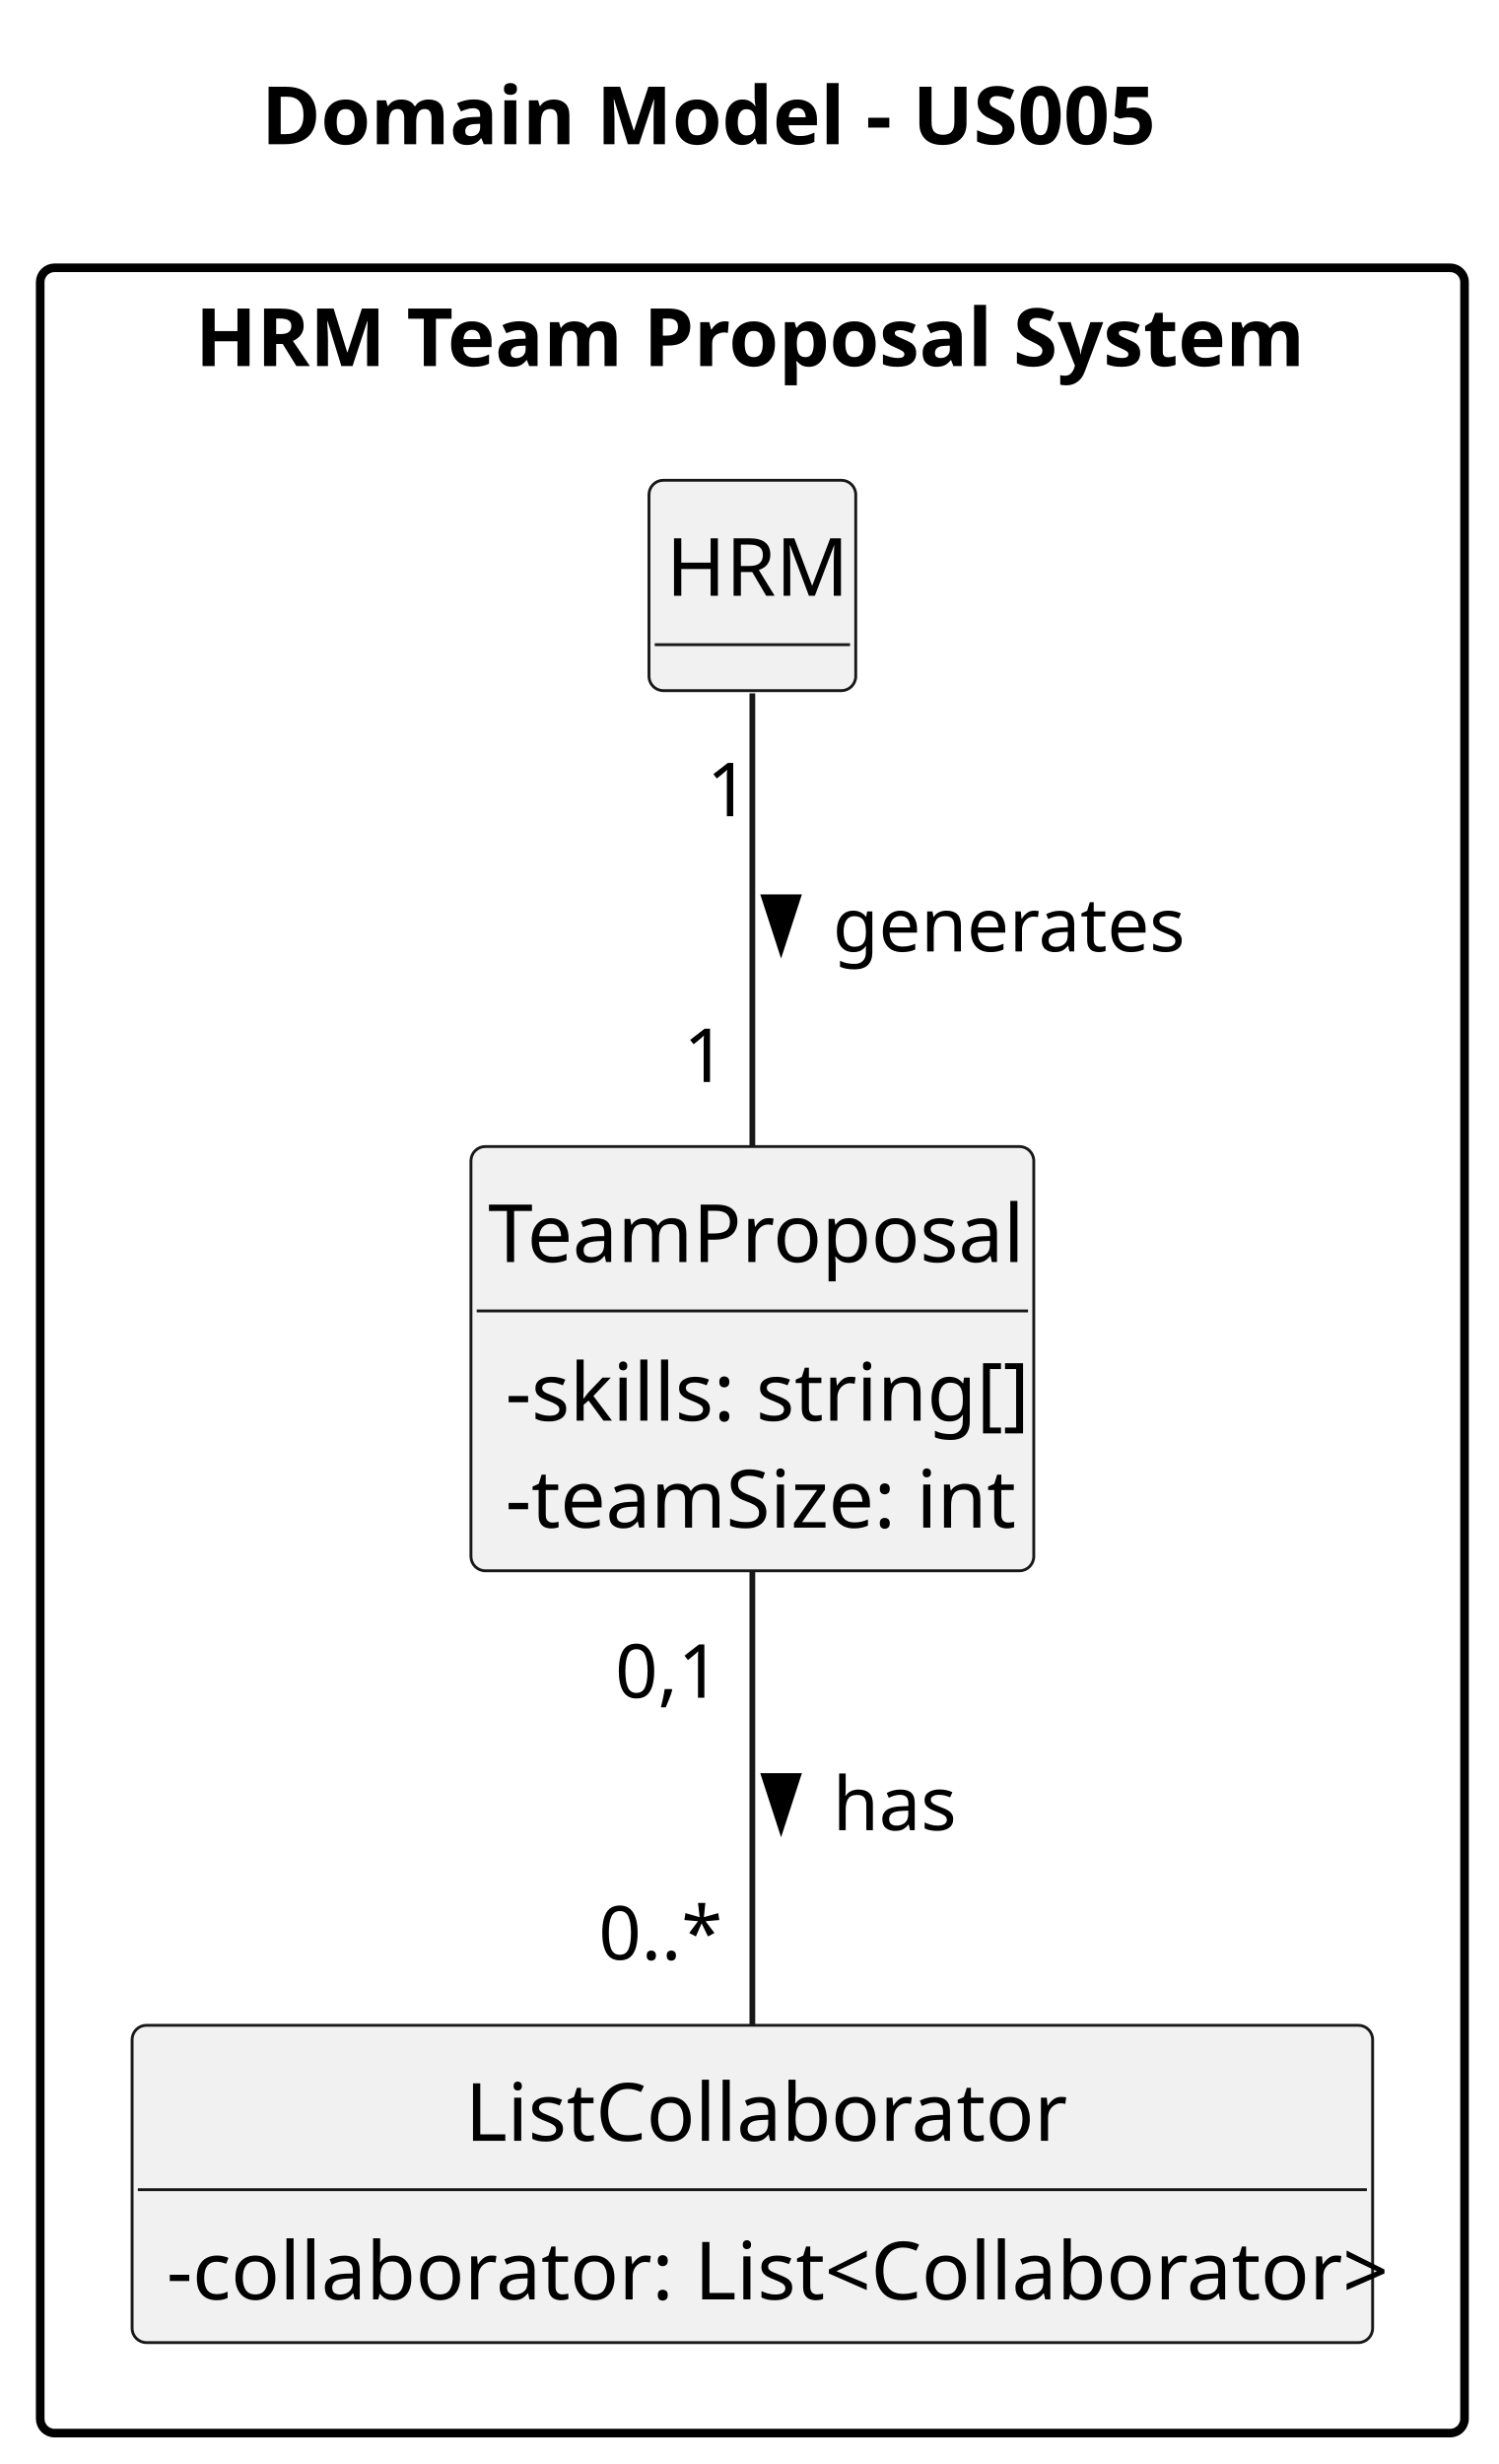
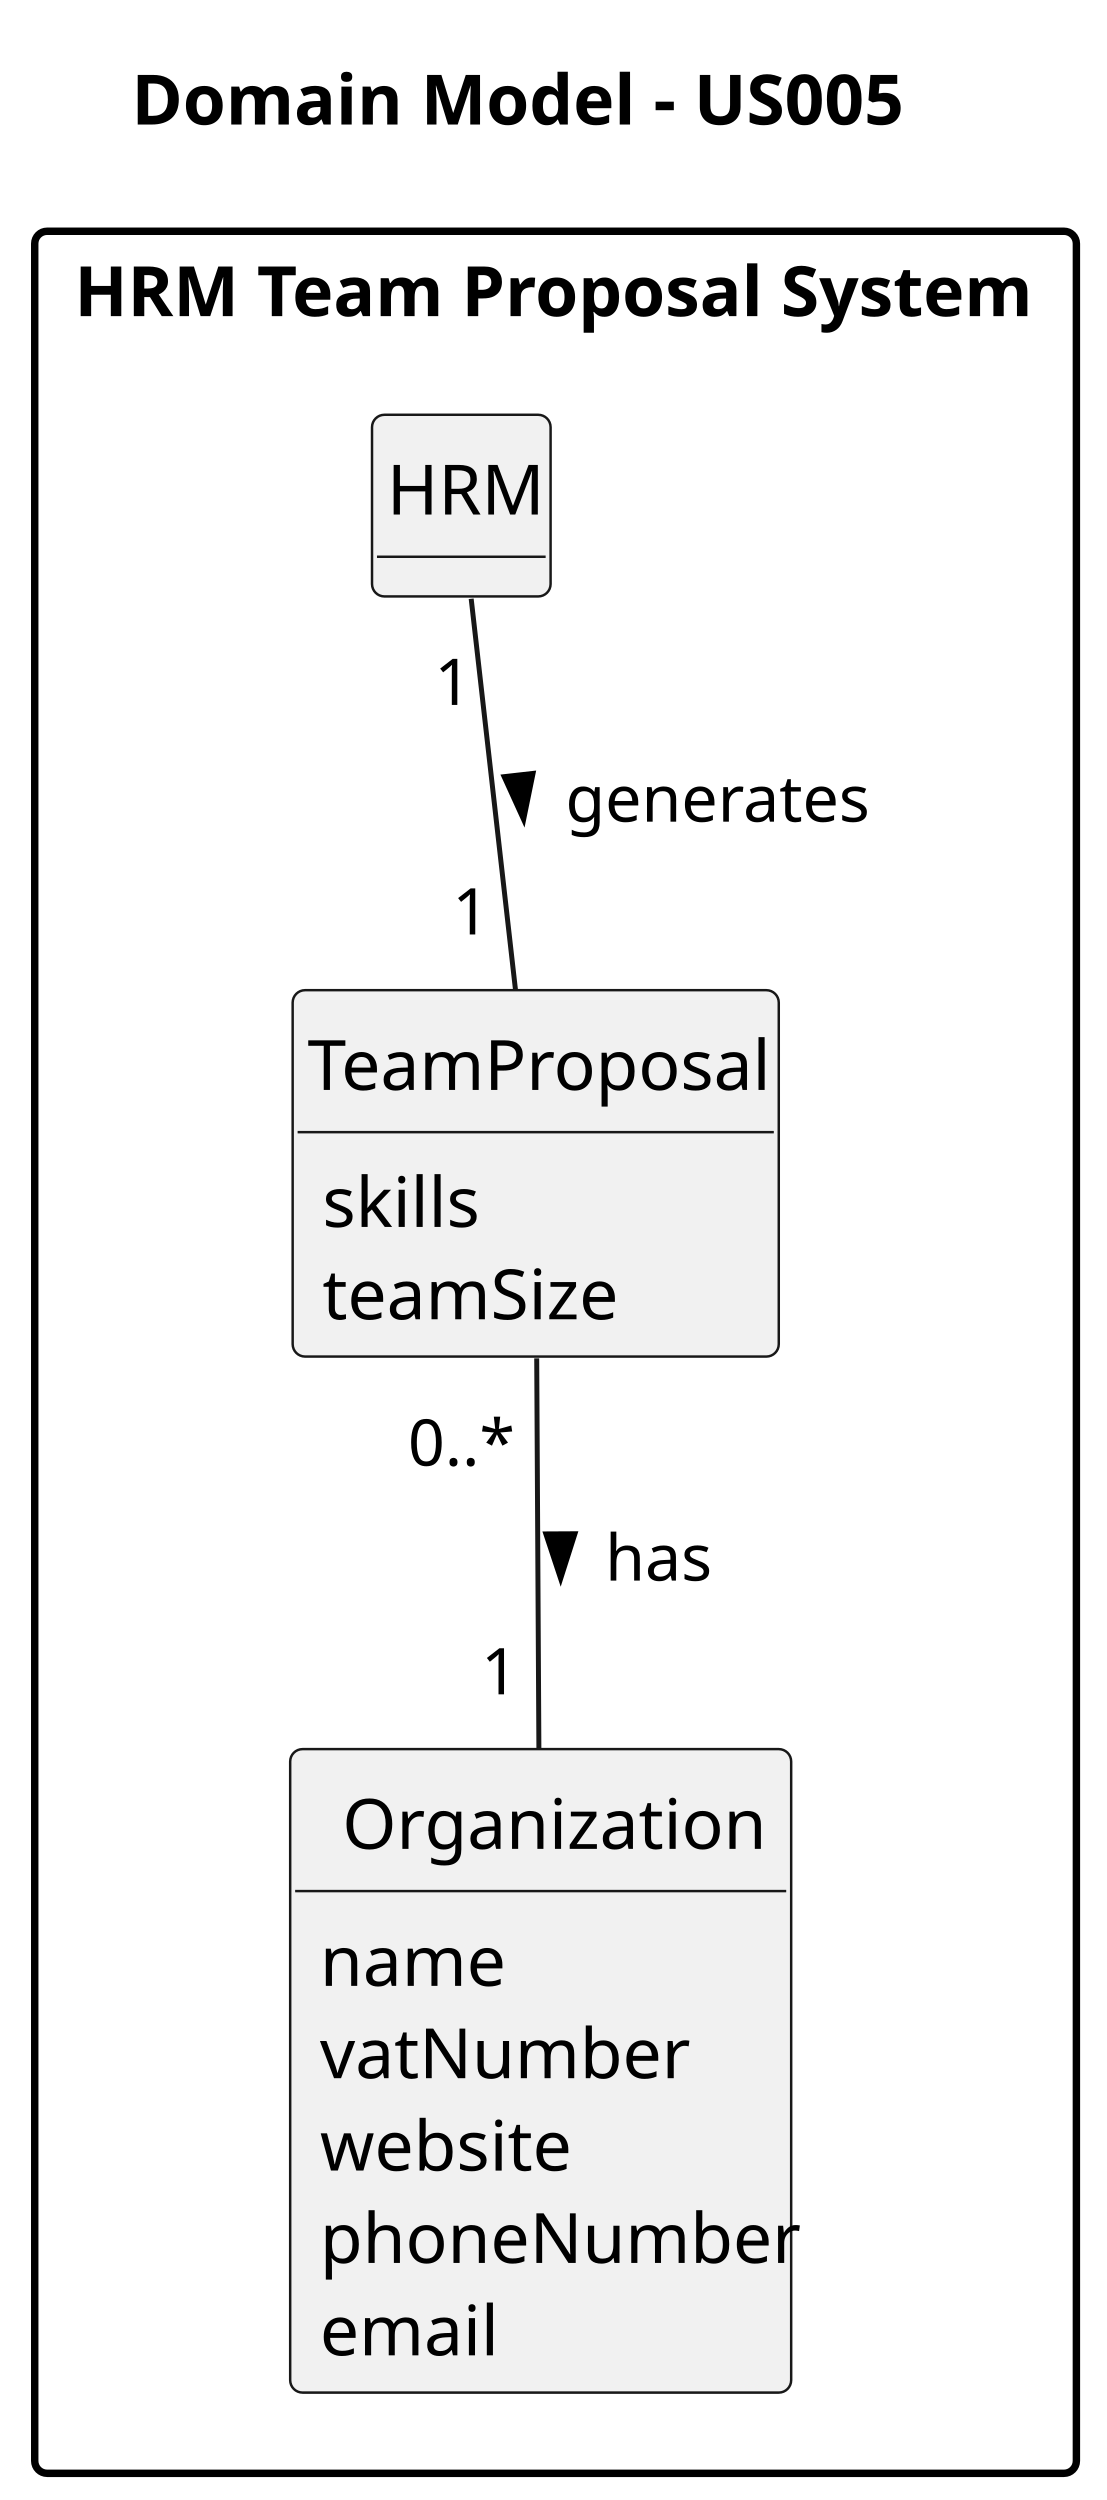
- <svg xmlns="http://www.w3.org/2000/svg" contentStyleType="text/css" height="429px" preserveAspectRatio="none" style="width:261px;height:429px;background:#FFFFFF;" version="1.1" viewBox="0 0 261 429" width="261px" zoomAndPan="magnify">
+ <svg xmlns="http://www.w3.org/2000/svg" contentStyleType="text/css" height="504px" preserveAspectRatio="none" style="width:223px;height:504px;background:#FFFFFF;" version="1.1" viewBox="0 0 223 504" width="223px" zoomAndPan="magnify">
  <defs />
  <g>
-     <text fill="#000000" font-family="sans-serif" font-size="14" font-weight="bold" lengthAdjust="spacing" textLength="156" x="45.5" y="25.107">Domain Model - US005</text>
+     <text fill="#000000" font-family="sans-serif" font-size="14" font-weight="bold" lengthAdjust="spacing" textLength="156" x="26.5" y="25.107">Domain Model - US005</text>
    <g id="cluster_HRM Team Proposal System">
-       <rect fill="none" height="377" rx="2.5" ry="2.5" style="stroke:#000000;stroke-width:1.5;" width="248" x="7" y="46.621" />
-       <text fill="#000000" font-family="sans-serif" font-size="14" font-weight="bold" lengthAdjust="spacing" textLength="194" x="34" y="63.728">HRM Team Proposal System</text>
+       <rect fill="none" height="452" rx="2.5" ry="2.5" style="stroke:#000000;stroke-width:1.5;" width="210" x="7" y="46.621" />
+       <text fill="#000000" font-family="sans-serif" font-size="14" font-weight="bold" lengthAdjust="spacing" textLength="194" x="15" y="63.728">HRM Team Proposal System</text>
    </g>
    <g id="elem_HRM">
-       <rect codeLine="13" fill="#F1F1F1" height="36.621" id="HRM" rx="2.5" ry="2.5" style="stroke:#181818;stroke-width:0.5;" width="36" x="113" y="83.621" />
-       <text fill="#000000" font-family="sans-serif" font-size="14" lengthAdjust="spacing" textLength="30" x="116" y="103.728">HRM</text>
-       <line style="stroke:#181818;stroke-width:0.5;" x1="114" x2="148" y1="112.242" y2="112.242" />
+       <rect codeLine="13" fill="#F1F1F1" height="36.621" id="HRM" rx="2.5" ry="2.5" style="stroke:#181818;stroke-width:0.5;" width="36" x="75" y="83.621" />
+       <text fill="#000000" font-family="sans-serif" font-size="14" lengthAdjust="spacing" textLength="30" x="78" y="103.728">HRM</text>
+       <line style="stroke:#181818;stroke-width:0.5;" x1="76" x2="110" y1="112.242" y2="112.242" />
    </g>
    <g id="elem_TeamProposal">
-       <rect codeLine="16" fill="#F1F1F1" height="73.863" id="TeamProposal" rx="2.5" ry="2.5" style="stroke:#181818;stroke-width:0.5;" width="98" x="82" y="199.621" />
-       <text fill="#000000" font-family="sans-serif" font-size="14" lengthAdjust="spacing" textLength="92" x="85" y="219.728">TeamProposal</text>
-       <line style="stroke:#181818;stroke-width:0.5;" x1="83" x2="179" y1="228.242" y2="228.242" />
-       <text fill="#000000" font-family="sans-serif" font-size="14" lengthAdjust="spacing" textLength="86" x="88" y="247.35">-skills: string[]</text>
-       <text fill="#000000" font-family="sans-serif" font-size="14" lengthAdjust="spacing" textLength="85" x="88" y="265.971">-teamSize: int</text>
+       <rect codeLine="16" fill="#F1F1F1" height="73.863" id="TeamProposal" rx="2.5" ry="2.5" style="stroke:#181818;stroke-width:0.5;" width="98" x="59" y="199.621" />
+       <text fill="#000000" font-family="sans-serif" font-size="14" lengthAdjust="spacing" textLength="92" x="62" y="219.728">TeamProposal</text>
+       <line style="stroke:#181818;stroke-width:0.5;" x1="60" x2="156" y1="228.242" y2="228.242" />
+       <text fill="#000000" font-family="sans-serif" font-size="14" lengthAdjust="spacing" textLength="30" x="65" y="247.35">skills</text>
+       <text fill="#000000" font-family="sans-serif" font-size="14" lengthAdjust="spacing" textLength="57" x="65" y="265.971">teamSize</text>
    </g>
-     <g id="elem_ListCollaborator">
-       <rect codeLine="21" fill="#F1F1F1" height="55.242" id="ListCollaborator" rx="2.5" ry="2.5" style="stroke:#181818;stroke-width:0.5;" width="216" x="23" y="352.621" />
-       <text fill="#000000" font-family="sans-serif" font-size="14" lengthAdjust="spacing" textLength="100" x="81" y="372.728">ListCollaborator</text>
-       <line style="stroke:#181818;stroke-width:0.5;" x1="24" x2="238" y1="381.242" y2="381.242" />
-       <text fill="#000000" font-family="sans-serif" font-size="14" lengthAdjust="spacing" textLength="204" x="29" y="400.35">-collaborator: List&lt;Collaborator&gt;</text>
+     <g id="elem_Organization">
+       <rect codeLine="21" fill="#F1F1F1" height="129.727" id="Organization" rx="2.5" ry="2.5" style="stroke:#181818;stroke-width:0.5;" width="101" x="58.5" y="352.621" />
+       <text fill="#000000" font-family="sans-serif" font-size="14" lengthAdjust="spacing" textLength="80" x="69" y="372.728">Organization</text>
+       <line style="stroke:#181818;stroke-width:0.5;" x1="59.5" x2="158.5" y1="381.242" y2="381.242" />
+       <text fill="#000000" font-family="sans-serif" font-size="14" lengthAdjust="spacing" textLength="35" x="64.5" y="400.35">name</text>
+       <text fill="#000000" font-family="sans-serif" font-size="14" lengthAdjust="spacing" textLength="68" x="64.5" y="418.971">vatNumber</text>
+       <text fill="#000000" font-family="sans-serif" font-size="14" lengthAdjust="spacing" textLength="47" x="64.5" y="437.592">website</text>
+       <text fill="#000000" font-family="sans-serif" font-size="14" lengthAdjust="spacing" textLength="89" x="64.5" y="456.213">phoneNumber</text>
+       <text fill="#000000" font-family="sans-serif" font-size="14" lengthAdjust="spacing" textLength="33" x="64.5" y="474.834">email</text>
    </g>
    <g id="link_HRM_TeamProposal">
-       <path codeLine="25" d="M131,120.711 C131,140.711 131,173.871 131,199.451 " fill="none" id="HRM-TeamProposal" style="stroke:#181818;stroke-width:1.0;" />
-       <polygon fill="#000000" points="136,165.267,138.939,156.221,133.061,156.221,136,165.267" style="stroke:#000000;stroke-width:1.0;" />
-       <text fill="#000000" font-family="sans-serif" font-size="13" lengthAdjust="spacing" textLength="57" x="145" y="165.649">generates</text>
-       <text fill="#000000" font-family="sans-serif" font-size="13" lengthAdjust="spacing" textLength="7" x="123.059" y="142.11">1</text>
-       <text fill="#000000" font-family="sans-serif" font-size="13" lengthAdjust="spacing" textLength="7" x="119.02" y="188.382">1</text>
+       <path codeLine="29" d="M94.99,120.711 C97.26,140.711 101.01,173.871 103.91,199.451 " fill="none" id="HRM-TeamProposal" style="stroke:#181818;stroke-width:1.0;" />
+       <polygon fill="#000000" points="105.563,165.235,107.465,155.916,101.624,156.578,105.563,165.235" style="stroke:#000000;stroke-width:1.0;" />
+       <text fill="#000000" font-family="sans-serif" font-size="13" lengthAdjust="spacing" textLength="57" x="114" y="165.649">generates</text>
+       <text fill="#000000" font-family="sans-serif" font-size="13" lengthAdjust="spacing" textLength="7" x="87.584" y="142.11">1</text>
+       <text fill="#000000" font-family="sans-serif" font-size="13" lengthAdjust="spacing" textLength="7" x="91.202" y="188.382">1</text>
    </g>
-     <g id="link_TeamProposal_ListCollaborator">
-       <path codeLine="26" d="M131,273.691 C131,298.261 131,330.231 131,352.501 " fill="none" id="TeamProposal-ListCollaborator" style="stroke:#181818;stroke-width:1.0;" />
-       <polygon fill="#000000" points="136,318.267,138.939,309.221,133.061,309.221,136,318.267" style="stroke:#000000;stroke-width:1.0;" />
-       <text fill="#000000" font-family="sans-serif" font-size="13" lengthAdjust="spacing" textLength="21" x="145" y="318.649">has</text>
-       <text fill="#000000" font-family="sans-serif" font-size="13" lengthAdjust="spacing" textLength="18" x="107.109" y="295.589">0,1</text>
-       <text fill="#000000" font-family="sans-serif" font-size="13" lengthAdjust="spacing" textLength="20" x="104.225" y="341.182">0..*</text>
+     <g id="link_TeamProposal_Organization">
+       <path codeLine="30" d="M108.2,273.841 C108.33,296.421 108.49,326.111 108.64,352.561 " fill="none" id="TeamProposal-Organization" style="stroke:#181818;stroke-width:1.0;" />
+       <polygon fill="#000000" points="113.028,318.267,115.916,309.205,110.038,309.238,113.028,318.267" style="stroke:#000000;stroke-width:1.0;" />
+       <text fill="#000000" font-family="sans-serif" font-size="13" lengthAdjust="spacing" textLength="21" x="122" y="318.649">has</text>
+       <text fill="#000000" font-family="sans-serif" font-size="13" lengthAdjust="spacing" textLength="20" x="82.246" y="295.477">0..*</text>
+       <text fill="#000000" font-family="sans-serif" font-size="13" lengthAdjust="spacing" textLength="7" x="96.999" y="341.575">1</text>
    </g>
  </g>
</svg>
